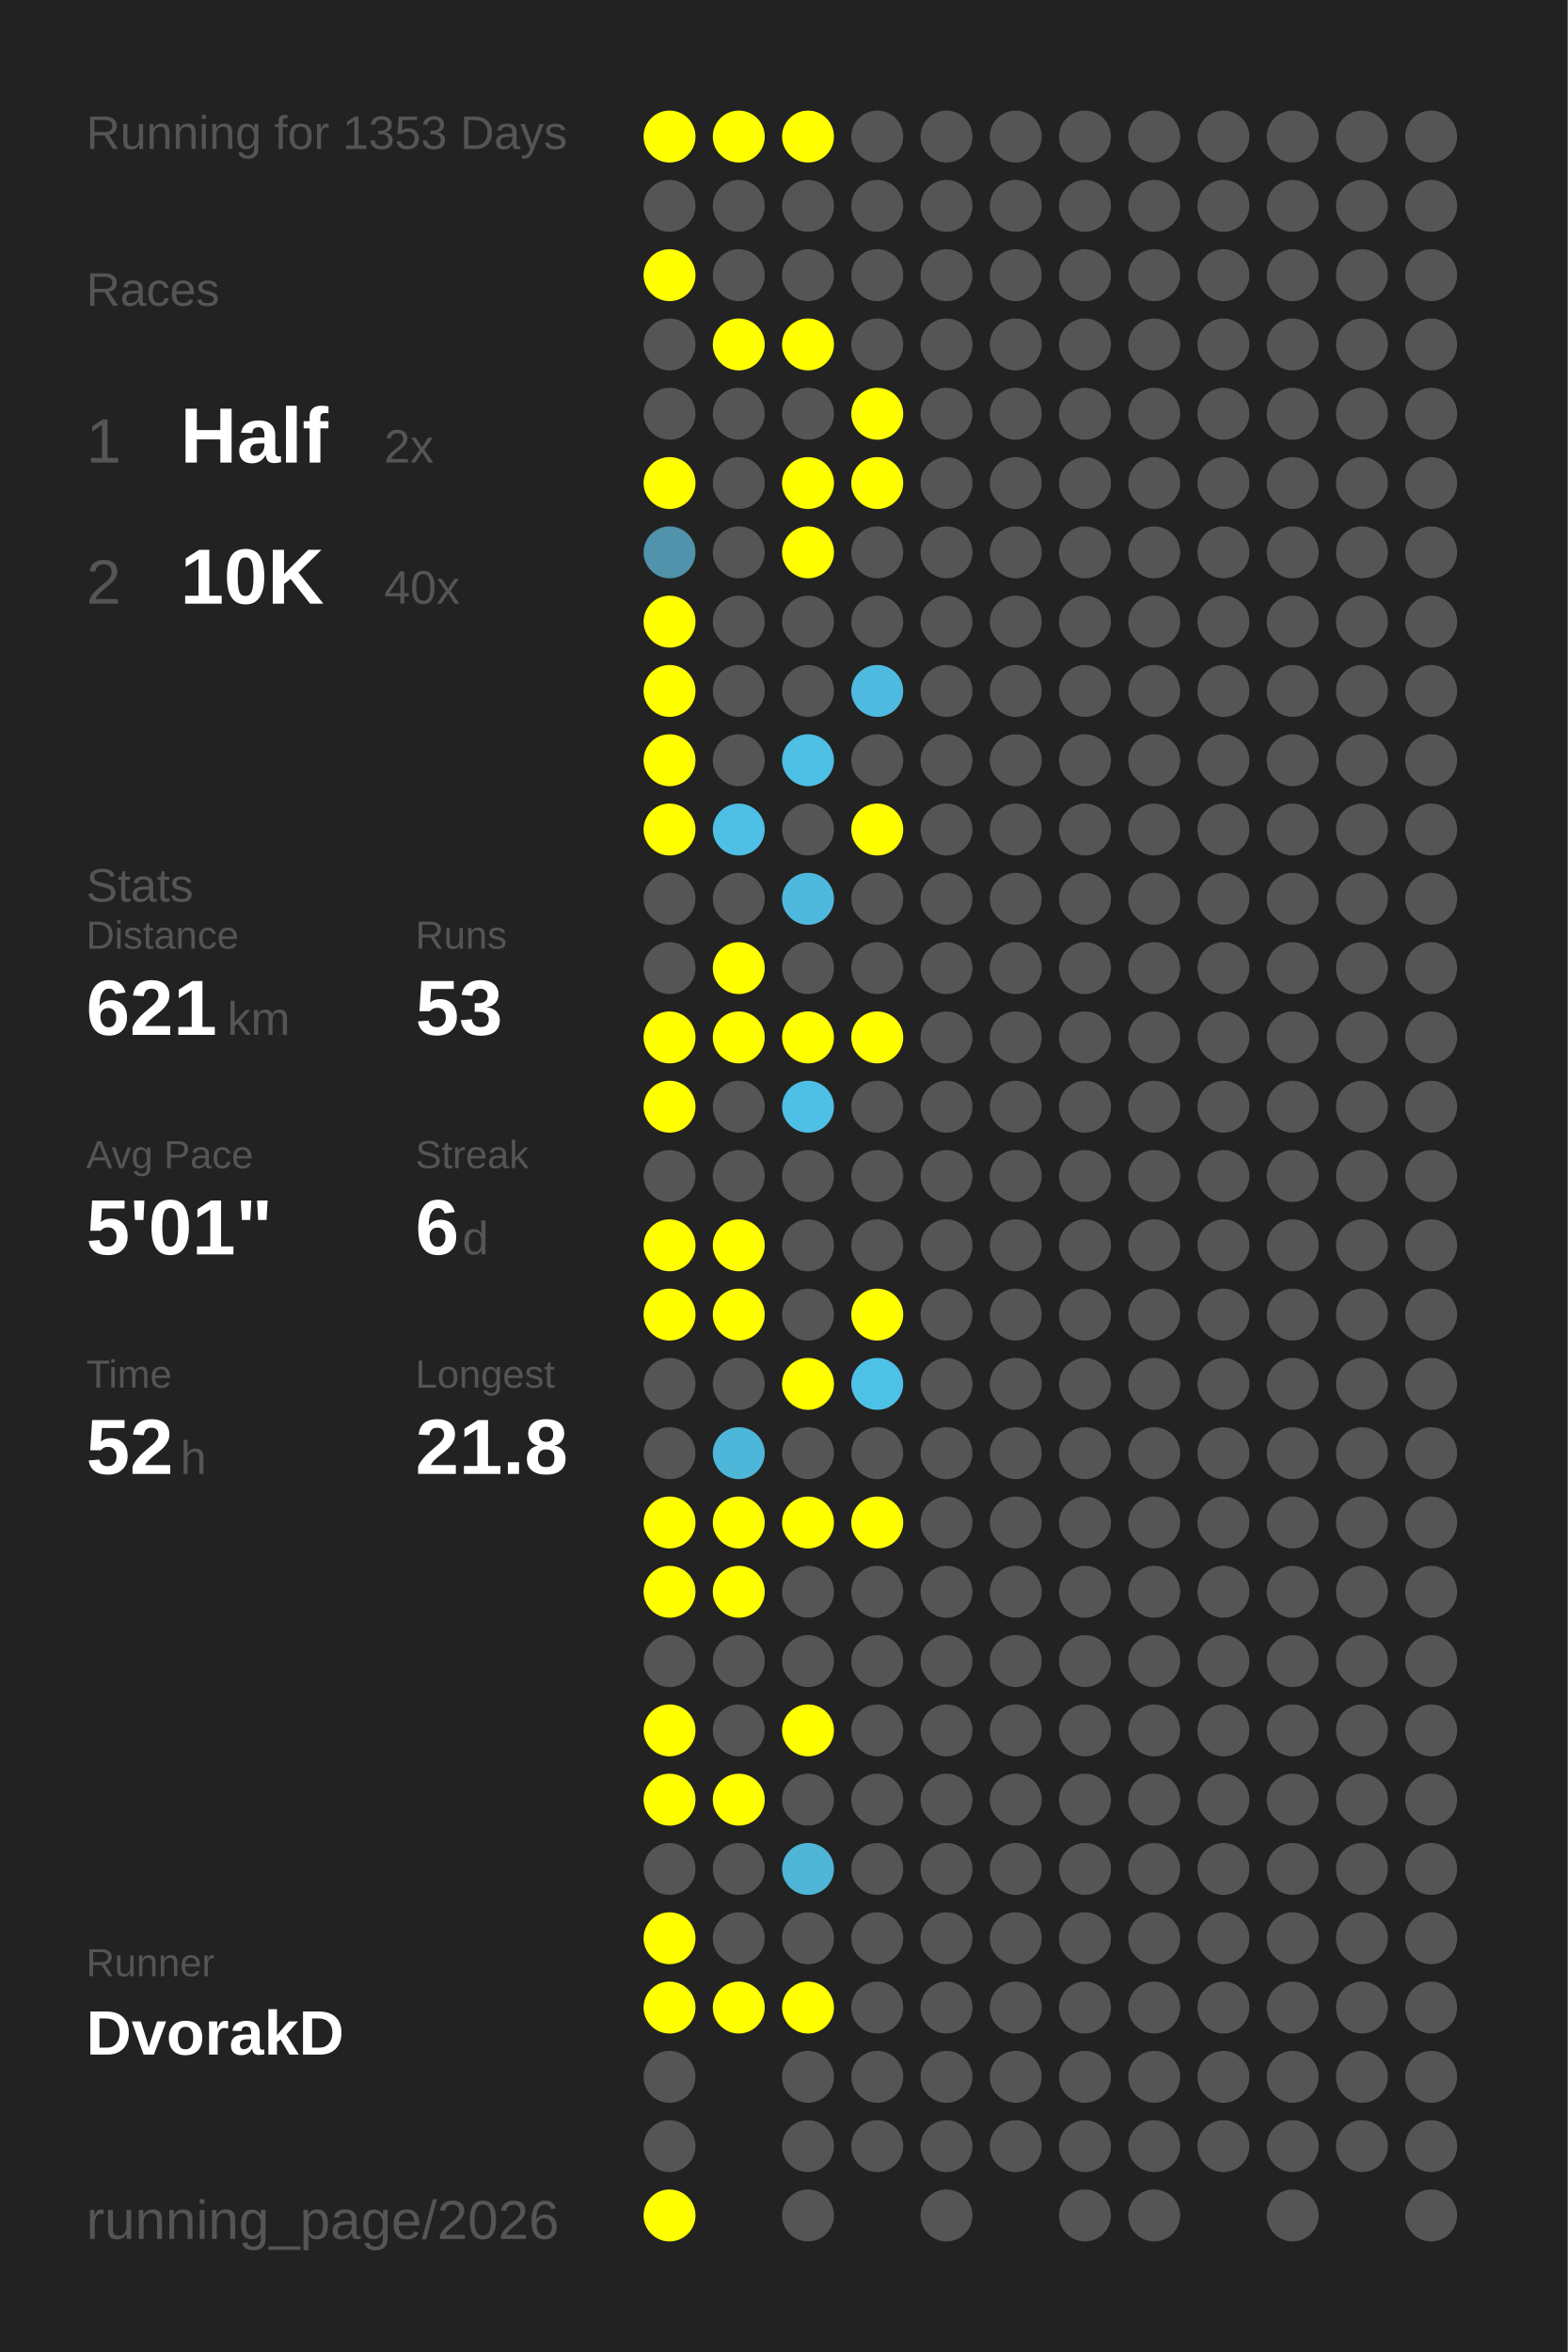
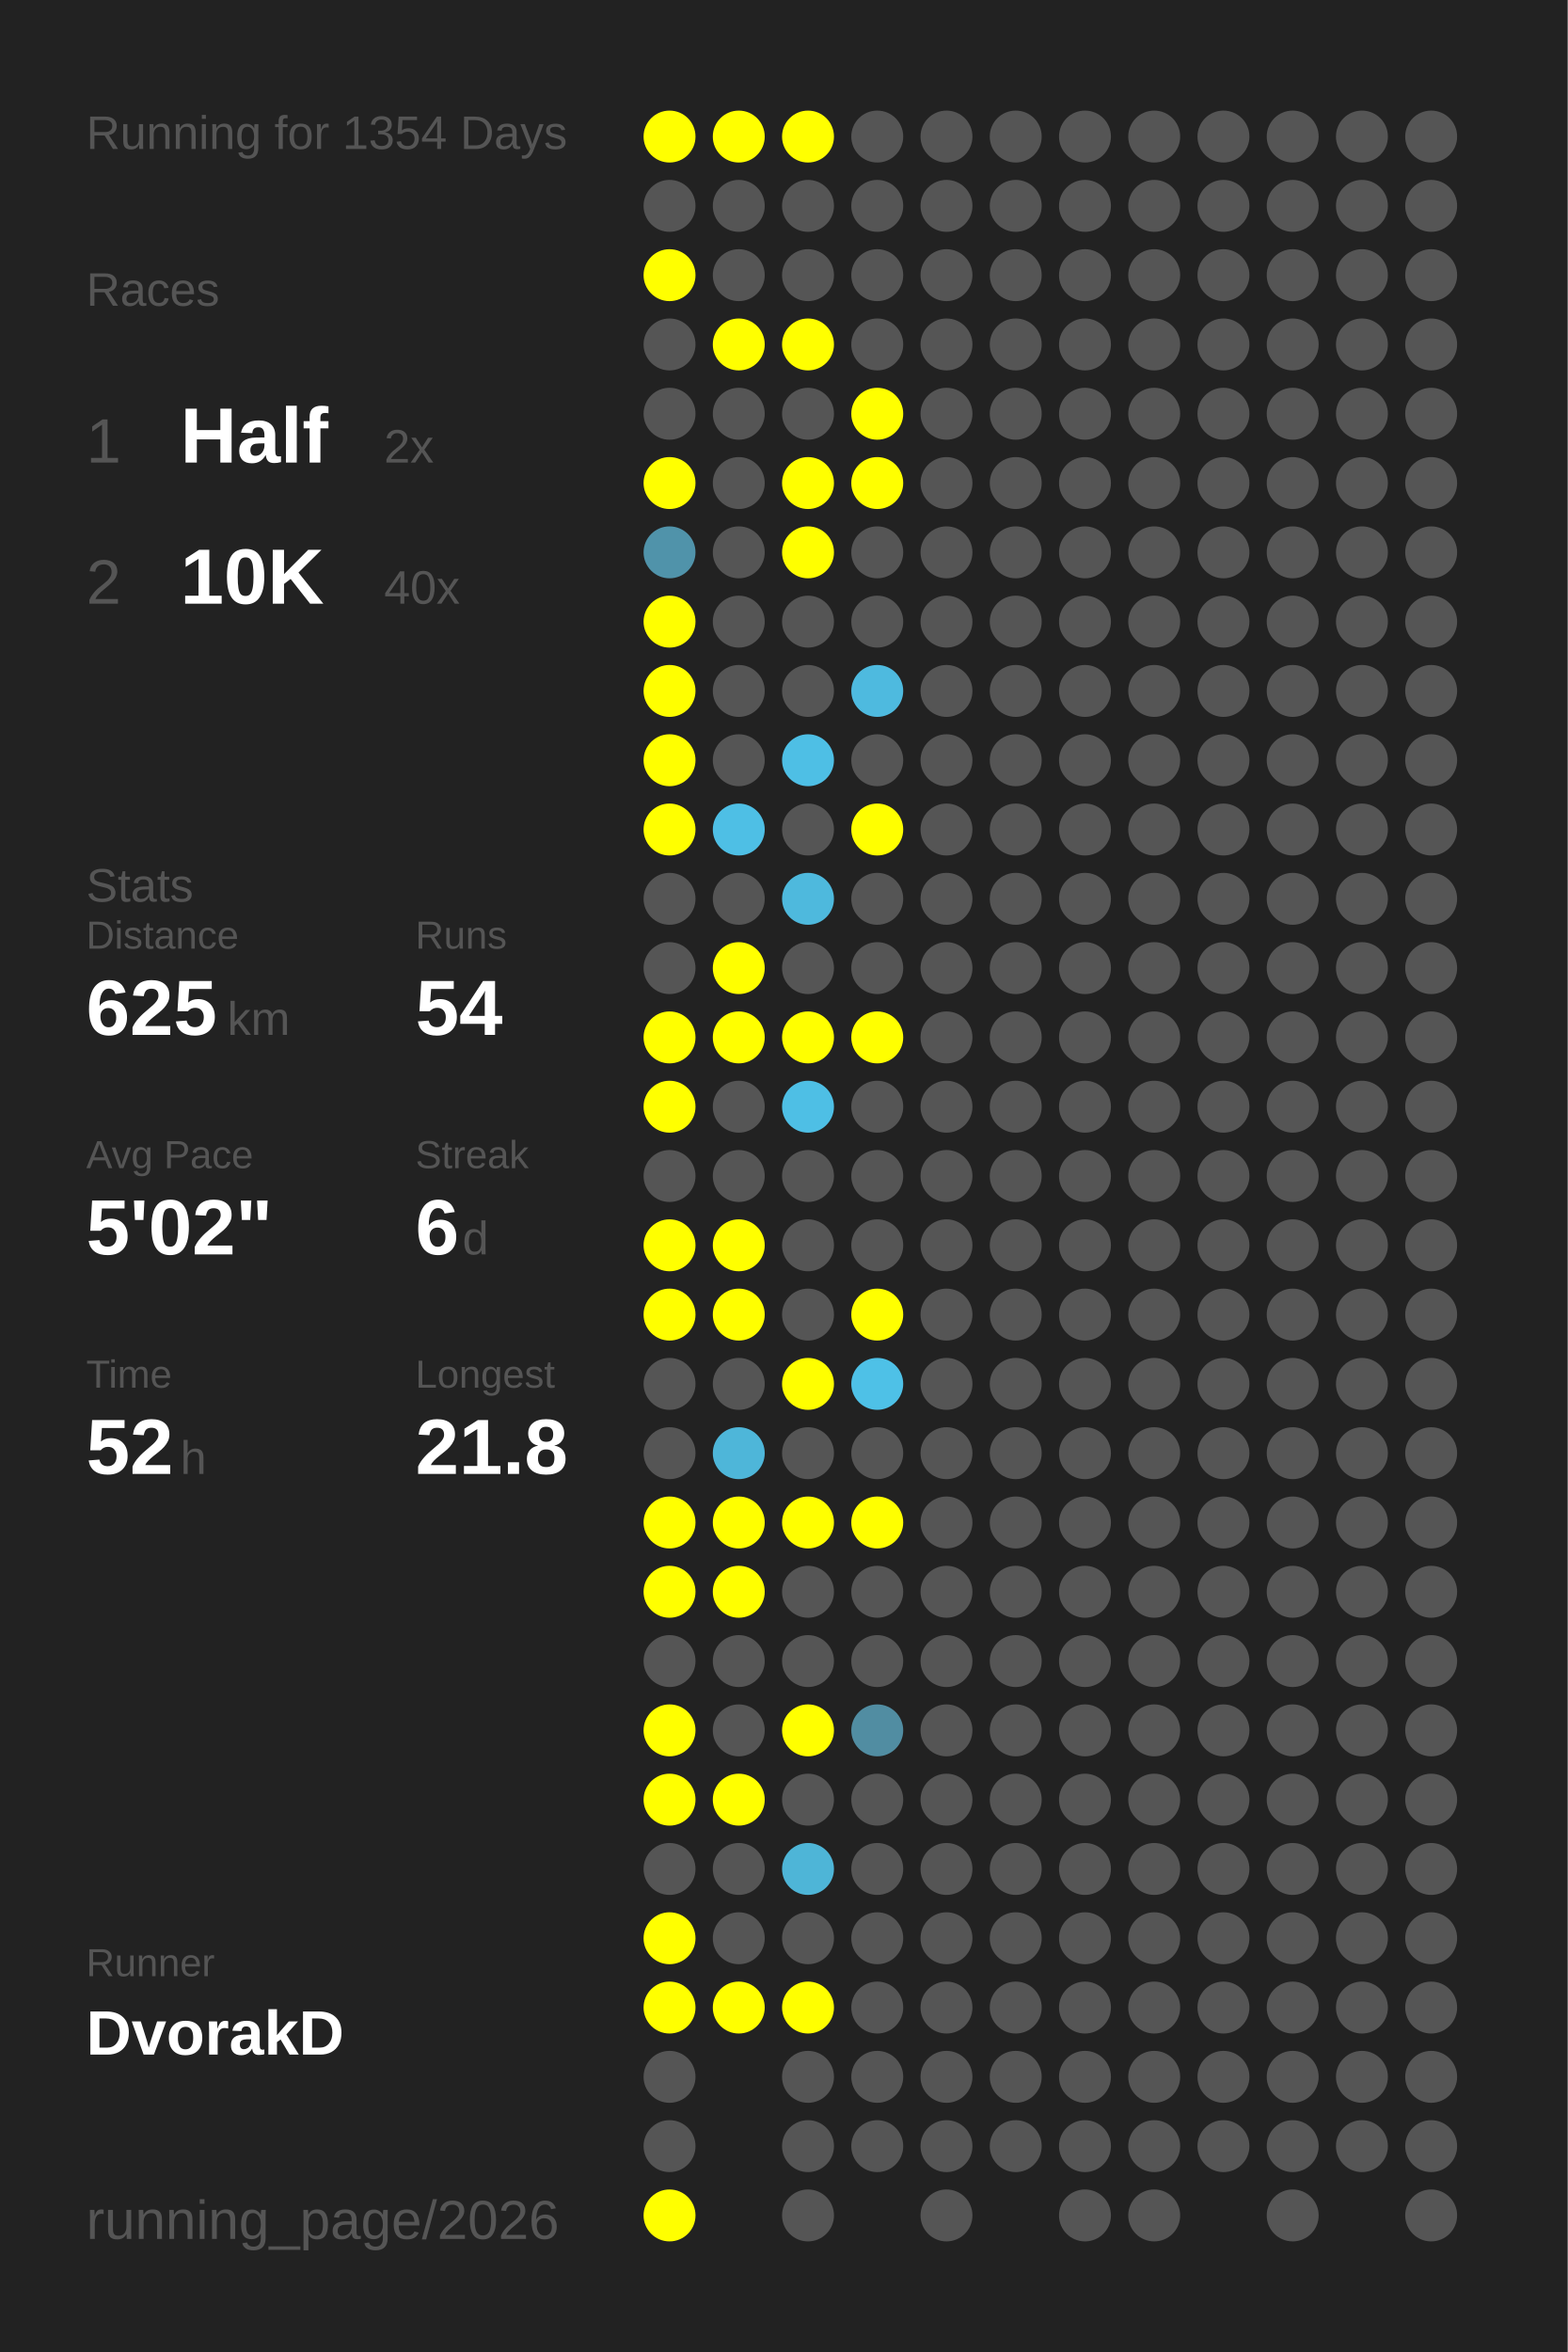
<svg xmlns="http://www.w3.org/2000/svg" baseProfile="full" height="300mm" version="1.1" viewBox="0,0,200,300" width="200mm">
  <defs />
  <rect fill="#222222" height="300" width="200" x="0" y="0" />
-   <text fill="#555555" style="font-size:6px; font-family:Arial;" x="11" y="19">Running for 1353 Days</text>
+   <text fill="#555555" style="font-size:6px; font-family:Arial;" x="11" y="19">Running for 1354 Days</text>
  <text fill="#555555" style="font-size:6px; font-family:Arial;" x="11" y="39">Races</text>
  <text fill="#555555" style="font-size:8px; font-family:Arial;" x="11" y="59">1</text>
  <text fill="#FFFFFF" style="font-size:10px; font-family:Arial; font-weight:bold;" x="23" y="59">Half</text>
  <text fill="#555555" style="font-size:6px; font-family:Arial;" x="49" y="59">2x</text>
  <text fill="#555555" style="font-size:8px; font-family:Arial;" x="11" y="77">2</text>
  <text fill="#FFFFFF" style="font-size:10px; font-family:Arial; font-weight:bold;" x="23" y="77">10K</text>
  <text fill="#555555" style="font-size:6px; font-family:Arial;" x="49" y="77">40x</text>
  <text fill="#555555" style="font-size:6px; font-family:Arial;" x="11" y="115">Stats</text>
  <text fill="#555555" style="font-size:5px; font-family:Arial;" x="11" y="121">Distance</text>
-   <text fill="#FFFFFF" style="font-size:10px; font-family:Arial; font-weight:bold;" x="11" y="132">621</text>
+   <text fill="#FFFFFF" style="font-size:10px; font-family:Arial; font-weight:bold;" x="11" y="132">625</text>
  <text fill="#555555" style="font-size:6px; font-family:Arial;" x="29" y="132">km</text>
  <text fill="#555555" style="font-size:5px; font-family:Arial;" x="53" y="121">Runs</text>
-   <text fill="#FFFFFF" style="font-size:10px; font-family:Arial; font-weight:bold;" x="53" y="132">53</text>
+   <text fill="#FFFFFF" style="font-size:10px; font-family:Arial; font-weight:bold;" x="53" y="132">54</text>
  <text fill="#555555" style="font-size:5px; font-family:Arial;" x="11" y="149">Avg Pace</text>
-   <text fill="#FFFFFF" style="font-size:10px; font-family:Arial; font-weight:bold;" x="11" y="160">5'01"</text>
+   <text fill="#FFFFFF" style="font-size:10px; font-family:Arial; font-weight:bold;" x="11" y="160">5'02"</text>
  <text fill="#555555" style="font-size:5px; font-family:Arial;" x="53" y="149">Streak</text>
  <text fill="#FFFFFF" style="font-size:10px; font-family:Arial; font-weight:bold;" x="53" y="160">6</text>
  <text fill="#555555" style="font-size:6px; font-family:Arial;" x="59" y="160">d</text>
  <text fill="#555555" style="font-size:5px; font-family:Arial;" x="11" y="177">Time</text>
  <text fill="#FFFFFF" style="font-size:10px; font-family:Arial; font-weight:bold;" x="11" y="188">52</text>
  <text fill="#555555" style="font-size:6px; font-family:Arial;" x="23" y="188">h</text>
  <text fill="#555555" style="font-size:5px; font-family:Arial;" x="53" y="177">Longest</text>
  <text fill="#FFFFFF" style="font-size:10px; font-family:Arial; font-weight:bold;" x="53" y="188">21.8</text>
  <text fill="#555555" style="font-size:5px; font-family:Arial;" x="11" y="252.065">Runner</text>
  <text fill="#FFFFFF" style="font-size:8px; font-family:Arial; font-weight:bold;" x="11" y="262.065">DvorakD</text>
  <text fill="#555555" style="font-size:7px; font-family:Arial;" x="11" y="285.581">running_page/2026</text>
  <circle cx="85.417" cy="17.419" fill="#FFFF00" r="3.312" />
  <circle cx="85.417" cy="26.258" fill="#555555" r="3.312" />
  <circle cx="85.417" cy="35.097" fill="#FFFF00" r="3.312" />
  <circle cx="85.417" cy="43.935" fill="#555555" r="3.312" />
  <circle cx="85.417" cy="52.774" fill="#555555" r="3.312" />
  <circle cx="85.417" cy="61.613" fill="#FFFF00" r="3.312" />
  <circle cx="85.417" cy="70.452" fill="#5093aa" r="3.312" />
  <circle cx="85.417" cy="79.29" fill="#FFFF00" r="3.312" />
  <circle cx="85.417" cy="88.129" fill="#FFFF00" r="3.312" />
  <circle cx="85.417" cy="96.968" fill="#FFFF00" r="3.312" />
  <circle cx="85.417" cy="105.806" fill="#FFFF00" r="3.312" />
  <circle cx="85.417" cy="114.645" fill="#555555" r="3.312" />
  <circle cx="85.417" cy="123.484" fill="#555555" r="3.312" />
  <circle cx="85.417" cy="132.323" fill="#FFFF00" r="3.312" />
  <circle cx="85.417" cy="141.161" fill="#FFFF00" r="3.312" />
  <circle cx="85.417" cy="150" fill="#555555" r="3.312" />
  <circle cx="85.417" cy="158.839" fill="#FFFF00" r="3.312" />
  <circle cx="85.417" cy="167.677" fill="#FFFF00" r="3.312" />
  <circle cx="85.417" cy="176.516" fill="#555555" r="3.312" />
  <circle cx="85.417" cy="185.355" fill="#555555" r="3.312" />
  <circle cx="85.417" cy="194.194" fill="#FFFF00" r="3.312" />
  <circle cx="85.417" cy="203.032" fill="#FFFF00" r="3.312" />
  <circle cx="85.417" cy="211.871" fill="#555555" r="3.312" />
  <circle cx="85.417" cy="220.71" fill="#FFFF00" r="3.312" />
  <circle cx="85.417" cy="229.548" fill="#FFFF00" r="3.312" />
  <circle cx="85.417" cy="238.387" fill="#555555" r="3.312" />
  <circle cx="85.417" cy="247.226" fill="#FFFF00" r="3.312" />
  <circle cx="85.417" cy="256.065" fill="#FFFF00" r="3.312" />
  <circle cx="85.417" cy="264.903" fill="#555555" r="3.312" />
  <circle cx="85.417" cy="273.742" fill="#555555" r="3.312" />
  <circle cx="85.417" cy="282.581" fill="#FFFF00" r="3.312" />
  <circle cx="94.25" cy="17.419" fill="#FFFF00" r="3.312" />
  <circle cx="94.25" cy="26.258" fill="#555555" r="3.312" />
  <circle cx="94.25" cy="35.097" fill="#555555" r="3.312" />
  <circle cx="94.25" cy="43.935" fill="#FFFF00" r="3.312" />
  <circle cx="94.25" cy="52.774" fill="#555555" r="3.312" />
  <circle cx="94.25" cy="61.613" fill="#555555" r="3.312" />
  <circle cx="94.25" cy="70.452" fill="#555555" r="3.312" />
  <circle cx="94.25" cy="79.29" fill="#555555" r="3.312" />
  <circle cx="94.25" cy="88.129" fill="#555555" r="3.312" />
  <circle cx="94.25" cy="96.968" fill="#555555" r="3.312" />
  <circle cx="94.25" cy="105.806" fill="#4ebfe5" r="3.312" />
  <circle cx="94.25" cy="114.645" fill="#555555" r="3.312" />
  <circle cx="94.25" cy="123.484" fill="#FFFF00" r="3.312" />
  <circle cx="94.25" cy="132.323" fill="#FFFF00" r="3.312" />
  <circle cx="94.25" cy="141.161" fill="#555555" r="3.312" />
  <circle cx="94.25" cy="150" fill="#555555" r="3.312" />
  <circle cx="94.25" cy="158.839" fill="#FFFF00" r="3.312" />
  <circle cx="94.25" cy="167.677" fill="#FFFF00" r="3.312" />
  <circle cx="94.25" cy="176.516" fill="#555555" r="3.312" />
  <circle cx="94.25" cy="185.355" fill="#4eb6d9" r="3.312" />
  <circle cx="94.25" cy="194.194" fill="#FFFF00" r="3.312" />
  <circle cx="94.25" cy="203.032" fill="#FFFF00" r="3.312" />
  <circle cx="94.25" cy="211.871" fill="#555555" r="3.312" />
  <circle cx="94.25" cy="220.71" fill="#555555" r="3.312" />
  <circle cx="94.25" cy="229.548" fill="#FFFF00" r="3.312" />
  <circle cx="94.25" cy="238.387" fill="#555555" r="3.312" />
  <circle cx="94.25" cy="247.226" fill="#555555" r="3.312" />
  <circle cx="94.25" cy="256.065" fill="#FFFF00" r="3.312" />
  <circle cx="103.083" cy="17.419" fill="#FFFF00" r="3.312" />
  <circle cx="103.083" cy="26.258" fill="#555555" r="3.312" />
  <circle cx="103.083" cy="35.097" fill="#555555" r="3.312" />
  <circle cx="103.083" cy="43.935" fill="#FFFF00" r="3.312" />
  <circle cx="103.083" cy="52.774" fill="#555555" r="3.312" />
  <circle cx="103.083" cy="61.613" fill="#FFFF00" r="3.312" />
  <circle cx="103.083" cy="70.452" fill="#FFFF00" r="3.312" />
  <circle cx="103.083" cy="79.29" fill="#555555" r="3.312" />
  <circle cx="103.083" cy="88.129" fill="#555555" r="3.312" />
  <circle cx="103.083" cy="96.968" fill="#4ebfe5" r="3.312" />
  <circle cx="103.083" cy="105.806" fill="#555555" r="3.312" />
  <circle cx="103.083" cy="114.645" fill="#4eb9dd" r="3.312" />
  <circle cx="103.083" cy="123.484" fill="#555555" r="3.312" />
  <circle cx="103.083" cy="132.323" fill="#FFFF00" r="3.312" />
  <circle cx="103.083" cy="141.161" fill="#4ebfe5" r="3.312" />
  <circle cx="103.083" cy="150" fill="#555555" r="3.312" />
  <circle cx="103.083" cy="158.839" fill="#555555" r="3.312" />
  <circle cx="103.083" cy="167.677" fill="#555555" r="3.312" />
  <circle cx="103.083" cy="176.516" fill="#FFFF00" r="3.312" />
  <circle cx="103.083" cy="185.355" fill="#555555" r="3.312" />
  <circle cx="103.083" cy="194.194" fill="#FFFF00" r="3.312" />
  <circle cx="103.083" cy="203.032" fill="#555555" r="3.312" />
  <circle cx="103.083" cy="211.871" fill="#555555" r="3.312" />
  <circle cx="103.083" cy="220.71" fill="#FFFF00" r="3.312" />
  <circle cx="103.083" cy="229.548" fill="#555555" r="3.312" />
  <circle cx="103.083" cy="238.387" fill="#4eb5d7" r="3.312" />
  <circle cx="103.083" cy="247.226" fill="#555555" r="3.312" />
  <circle cx="103.083" cy="256.065" fill="#FFFF00" r="3.312" />
  <circle cx="103.083" cy="264.903" fill="#555555" r="3.312" />
  <circle cx="103.083" cy="273.742" fill="#555555" r="3.312" />
  <circle cx="103.083" cy="282.581" fill="#555555" r="3.312" />
  <circle cx="111.917" cy="17.419" fill="#555555" r="3.312" />
  <circle cx="111.917" cy="26.258" fill="#555555" r="3.312" />
  <circle cx="111.917" cy="35.097" fill="#555555" r="3.312" />
  <circle cx="111.917" cy="43.935" fill="#555555" r="3.312" />
  <circle cx="111.917" cy="52.774" fill="#FFFF00" r="3.312" />
  <circle cx="111.917" cy="61.613" fill="#FFFF00" r="3.312" />
  <circle cx="111.917" cy="70.452" fill="#555555" r="3.312" />
  <circle cx="111.917" cy="79.29" fill="#555555" r="3.312" />
  <circle cx="111.917" cy="88.129" fill="#4ebadf" r="3.312" />
  <circle cx="111.917" cy="96.968" fill="#555555" r="3.312" />
  <circle cx="111.917" cy="105.806" fill="#FFFF00" r="3.312" />
  <circle cx="111.917" cy="114.645" fill="#555555" r="3.312" />
  <circle cx="111.917" cy="123.484" fill="#555555" r="3.312" />
  <circle cx="111.917" cy="132.323" fill="#FFFF00" r="3.312" />
  <circle cx="111.917" cy="141.161" fill="#555555" r="3.312" />
  <circle cx="111.917" cy="150" fill="#555555" r="3.312" />
  <circle cx="111.917" cy="158.839" fill="#555555" r="3.312" />
  <circle cx="111.917" cy="167.677" fill="#FFFF00" r="3.312" />
  <circle cx="111.917" cy="176.516" fill="#4ec1e7" r="3.312" />
  <circle cx="111.917" cy="185.355" fill="#555555" r="3.312" />
  <circle cx="111.917" cy="194.194" fill="#FFFF00" r="3.312" />
  <circle cx="111.917" cy="203.032" fill="#555555" r="3.312" />
  <circle cx="111.917" cy="211.871" fill="#555555" r="3.312" />
-   <circle cx="111.917" cy="220.71" fill="#555555" r="3.312" />
+   <circle cx="111.917" cy="220.71" fill="#518da2" r="3.312" />
  <circle cx="111.917" cy="229.548" fill="#555555" r="3.312" />
  <circle cx="111.917" cy="238.387" fill="#555555" r="3.312" />
  <circle cx="111.917" cy="247.226" fill="#555555" r="3.312" />
  <circle cx="111.917" cy="256.065" fill="#555555" r="3.312" />
  <circle cx="111.917" cy="264.903" fill="#555555" r="3.312" />
  <circle cx="111.917" cy="273.742" fill="#555555" r="3.312" />
  <circle cx="120.75" cy="17.419" fill="#555555" r="3.312" />
  <circle cx="120.75" cy="26.258" fill="#555555" r="3.312" />
  <circle cx="120.75" cy="35.097" fill="#555555" r="3.312" />
  <circle cx="120.75" cy="43.935" fill="#555555" r="3.312" />
  <circle cx="120.75" cy="52.774" fill="#555555" r="3.312" />
  <circle cx="120.75" cy="61.613" fill="#555555" r="3.312" />
  <circle cx="120.75" cy="70.452" fill="#555555" r="3.312" />
  <circle cx="120.75" cy="79.29" fill="#555555" r="3.312" />
  <circle cx="120.75" cy="88.129" fill="#555555" r="3.312" />
  <circle cx="120.75" cy="96.968" fill="#555555" r="3.312" />
  <circle cx="120.75" cy="105.806" fill="#555555" r="3.312" />
  <circle cx="120.75" cy="114.645" fill="#555555" r="3.312" />
  <circle cx="120.75" cy="123.484" fill="#555555" r="3.312" />
  <circle cx="120.75" cy="132.323" fill="#555555" r="3.312" />
  <circle cx="120.75" cy="141.161" fill="#555555" r="3.312" />
  <circle cx="120.75" cy="150" fill="#555555" r="3.312" />
  <circle cx="120.75" cy="158.839" fill="#555555" r="3.312" />
  <circle cx="120.75" cy="167.677" fill="#555555" r="3.312" />
  <circle cx="120.75" cy="176.516" fill="#555555" r="3.312" />
  <circle cx="120.75" cy="185.355" fill="#555555" r="3.312" />
  <circle cx="120.75" cy="194.194" fill="#555555" r="3.312" />
  <circle cx="120.75" cy="203.032" fill="#555555" r="3.312" />
  <circle cx="120.75" cy="211.871" fill="#555555" r="3.312" />
  <circle cx="120.75" cy="220.71" fill="#555555" r="3.312" />
  <circle cx="120.75" cy="229.548" fill="#555555" r="3.312" />
  <circle cx="120.75" cy="238.387" fill="#555555" r="3.312" />
  <circle cx="120.75" cy="247.226" fill="#555555" r="3.312" />
  <circle cx="120.75" cy="256.065" fill="#555555" r="3.312" />
  <circle cx="120.75" cy="264.903" fill="#555555" r="3.312" />
  <circle cx="120.75" cy="273.742" fill="#555555" r="3.312" />
  <circle cx="120.75" cy="282.581" fill="#555555" r="3.312" />
  <circle cx="129.583" cy="17.419" fill="#555555" r="3.312" />
  <circle cx="129.583" cy="26.258" fill="#555555" r="3.312" />
  <circle cx="129.583" cy="35.097" fill="#555555" r="3.312" />
  <circle cx="129.583" cy="43.935" fill="#555555" r="3.312" />
  <circle cx="129.583" cy="52.774" fill="#555555" r="3.312" />
  <circle cx="129.583" cy="61.613" fill="#555555" r="3.312" />
  <circle cx="129.583" cy="70.452" fill="#555555" r="3.312" />
  <circle cx="129.583" cy="79.29" fill="#555555" r="3.312" />
  <circle cx="129.583" cy="88.129" fill="#555555" r="3.312" />
  <circle cx="129.583" cy="96.968" fill="#555555" r="3.312" />
  <circle cx="129.583" cy="105.806" fill="#555555" r="3.312" />
  <circle cx="129.583" cy="114.645" fill="#555555" r="3.312" />
  <circle cx="129.583" cy="123.484" fill="#555555" r="3.312" />
  <circle cx="129.583" cy="132.323" fill="#555555" r="3.312" />
  <circle cx="129.583" cy="141.161" fill="#555555" r="3.312" />
  <circle cx="129.583" cy="150" fill="#555555" r="3.312" />
  <circle cx="129.583" cy="158.839" fill="#555555" r="3.312" />
  <circle cx="129.583" cy="167.677" fill="#555555" r="3.312" />
  <circle cx="129.583" cy="176.516" fill="#555555" r="3.312" />
  <circle cx="129.583" cy="185.355" fill="#555555" r="3.312" />
  <circle cx="129.583" cy="194.194" fill="#555555" r="3.312" />
  <circle cx="129.583" cy="203.032" fill="#555555" r="3.312" />
  <circle cx="129.583" cy="211.871" fill="#555555" r="3.312" />
  <circle cx="129.583" cy="220.71" fill="#555555" r="3.312" />
  <circle cx="129.583" cy="229.548" fill="#555555" r="3.312" />
  <circle cx="129.583" cy="238.387" fill="#555555" r="3.312" />
  <circle cx="129.583" cy="247.226" fill="#555555" r="3.312" />
  <circle cx="129.583" cy="256.065" fill="#555555" r="3.312" />
  <circle cx="129.583" cy="264.903" fill="#555555" r="3.312" />
  <circle cx="129.583" cy="273.742" fill="#555555" r="3.312" />
  <circle cx="138.417" cy="17.419" fill="#555555" r="3.312" />
  <circle cx="138.417" cy="26.258" fill="#555555" r="3.312" />
  <circle cx="138.417" cy="35.097" fill="#555555" r="3.312" />
  <circle cx="138.417" cy="43.935" fill="#555555" r="3.312" />
  <circle cx="138.417" cy="52.774" fill="#555555" r="3.312" />
  <circle cx="138.417" cy="61.613" fill="#555555" r="3.312" />
  <circle cx="138.417" cy="70.452" fill="#555555" r="3.312" />
  <circle cx="138.417" cy="79.29" fill="#555555" r="3.312" />
  <circle cx="138.417" cy="88.129" fill="#555555" r="3.312" />
  <circle cx="138.417" cy="96.968" fill="#555555" r="3.312" />
  <circle cx="138.417" cy="105.806" fill="#555555" r="3.312" />
  <circle cx="138.417" cy="114.645" fill="#555555" r="3.312" />
  <circle cx="138.417" cy="123.484" fill="#555555" r="3.312" />
  <circle cx="138.417" cy="132.323" fill="#555555" r="3.312" />
  <circle cx="138.417" cy="141.161" fill="#555555" r="3.312" />
  <circle cx="138.417" cy="150" fill="#555555" r="3.312" />
  <circle cx="138.417" cy="158.839" fill="#555555" r="3.312" />
  <circle cx="138.417" cy="167.677" fill="#555555" r="3.312" />
  <circle cx="138.417" cy="176.516" fill="#555555" r="3.312" />
  <circle cx="138.417" cy="185.355" fill="#555555" r="3.312" />
  <circle cx="138.417" cy="194.194" fill="#555555" r="3.312" />
  <circle cx="138.417" cy="203.032" fill="#555555" r="3.312" />
  <circle cx="138.417" cy="211.871" fill="#555555" r="3.312" />
  <circle cx="138.417" cy="220.71" fill="#555555" r="3.312" />
  <circle cx="138.417" cy="229.548" fill="#555555" r="3.312" />
  <circle cx="138.417" cy="238.387" fill="#555555" r="3.312" />
  <circle cx="138.417" cy="247.226" fill="#555555" r="3.312" />
  <circle cx="138.417" cy="256.065" fill="#555555" r="3.312" />
  <circle cx="138.417" cy="264.903" fill="#555555" r="3.312" />
  <circle cx="138.417" cy="273.742" fill="#555555" r="3.312" />
  <circle cx="138.417" cy="282.581" fill="#555555" r="3.312" />
  <circle cx="147.25" cy="17.419" fill="#555555" r="3.312" />
  <circle cx="147.25" cy="26.258" fill="#555555" r="3.312" />
  <circle cx="147.25" cy="35.097" fill="#555555" r="3.312" />
  <circle cx="147.25" cy="43.935" fill="#555555" r="3.312" />
  <circle cx="147.25" cy="52.774" fill="#555555" r="3.312" />
  <circle cx="147.25" cy="61.613" fill="#555555" r="3.312" />
  <circle cx="147.25" cy="70.452" fill="#555555" r="3.312" />
  <circle cx="147.25" cy="79.29" fill="#555555" r="3.312" />
  <circle cx="147.25" cy="88.129" fill="#555555" r="3.312" />
  <circle cx="147.25" cy="96.968" fill="#555555" r="3.312" />
  <circle cx="147.25" cy="105.806" fill="#555555" r="3.312" />
  <circle cx="147.25" cy="114.645" fill="#555555" r="3.312" />
  <circle cx="147.25" cy="123.484" fill="#555555" r="3.312" />
  <circle cx="147.25" cy="132.323" fill="#555555" r="3.312" />
  <circle cx="147.25" cy="141.161" fill="#555555" r="3.312" />
  <circle cx="147.25" cy="150" fill="#555555" r="3.312" />
  <circle cx="147.25" cy="158.839" fill="#555555" r="3.312" />
  <circle cx="147.25" cy="167.677" fill="#555555" r="3.312" />
  <circle cx="147.25" cy="176.516" fill="#555555" r="3.312" />
  <circle cx="147.25" cy="185.355" fill="#555555" r="3.312" />
  <circle cx="147.25" cy="194.194" fill="#555555" r="3.312" />
  <circle cx="147.25" cy="203.032" fill="#555555" r="3.312" />
  <circle cx="147.25" cy="211.871" fill="#555555" r="3.312" />
  <circle cx="147.25" cy="220.71" fill="#555555" r="3.312" />
  <circle cx="147.25" cy="229.548" fill="#555555" r="3.312" />
  <circle cx="147.25" cy="238.387" fill="#555555" r="3.312" />
  <circle cx="147.25" cy="247.226" fill="#555555" r="3.312" />
  <circle cx="147.25" cy="256.065" fill="#555555" r="3.312" />
  <circle cx="147.25" cy="264.903" fill="#555555" r="3.312" />
  <circle cx="147.25" cy="273.742" fill="#555555" r="3.312" />
  <circle cx="147.25" cy="282.581" fill="#555555" r="3.312" />
  <circle cx="156.083" cy="17.419" fill="#555555" r="3.312" />
  <circle cx="156.083" cy="26.258" fill="#555555" r="3.312" />
  <circle cx="156.083" cy="35.097" fill="#555555" r="3.312" />
  <circle cx="156.083" cy="43.935" fill="#555555" r="3.312" />
  <circle cx="156.083" cy="52.774" fill="#555555" r="3.312" />
  <circle cx="156.083" cy="61.613" fill="#555555" r="3.312" />
  <circle cx="156.083" cy="70.452" fill="#555555" r="3.312" />
  <circle cx="156.083" cy="79.29" fill="#555555" r="3.312" />
  <circle cx="156.083" cy="88.129" fill="#555555" r="3.312" />
  <circle cx="156.083" cy="96.968" fill="#555555" r="3.312" />
  <circle cx="156.083" cy="105.806" fill="#555555" r="3.312" />
  <circle cx="156.083" cy="114.645" fill="#555555" r="3.312" />
  <circle cx="156.083" cy="123.484" fill="#555555" r="3.312" />
  <circle cx="156.083" cy="132.323" fill="#555555" r="3.312" />
  <circle cx="156.083" cy="141.161" fill="#555555" r="3.312" />
  <circle cx="156.083" cy="150" fill="#555555" r="3.312" />
  <circle cx="156.083" cy="158.839" fill="#555555" r="3.312" />
  <circle cx="156.083" cy="167.677" fill="#555555" r="3.312" />
  <circle cx="156.083" cy="176.516" fill="#555555" r="3.312" />
  <circle cx="156.083" cy="185.355" fill="#555555" r="3.312" />
  <circle cx="156.083" cy="194.194" fill="#555555" r="3.312" />
  <circle cx="156.083" cy="203.032" fill="#555555" r="3.312" />
  <circle cx="156.083" cy="211.871" fill="#555555" r="3.312" />
  <circle cx="156.083" cy="220.71" fill="#555555" r="3.312" />
  <circle cx="156.083" cy="229.548" fill="#555555" r="3.312" />
  <circle cx="156.083" cy="238.387" fill="#555555" r="3.312" />
  <circle cx="156.083" cy="247.226" fill="#555555" r="3.312" />
  <circle cx="156.083" cy="256.065" fill="#555555" r="3.312" />
  <circle cx="156.083" cy="264.903" fill="#555555" r="3.312" />
  <circle cx="156.083" cy="273.742" fill="#555555" r="3.312" />
  <circle cx="164.917" cy="17.419" fill="#555555" r="3.312" />
  <circle cx="164.917" cy="26.258" fill="#555555" r="3.312" />
  <circle cx="164.917" cy="35.097" fill="#555555" r="3.312" />
  <circle cx="164.917" cy="43.935" fill="#555555" r="3.312" />
  <circle cx="164.917" cy="52.774" fill="#555555" r="3.312" />
  <circle cx="164.917" cy="61.613" fill="#555555" r="3.312" />
  <circle cx="164.917" cy="70.452" fill="#555555" r="3.312" />
  <circle cx="164.917" cy="79.29" fill="#555555" r="3.312" />
  <circle cx="164.917" cy="88.129" fill="#555555" r="3.312" />
  <circle cx="164.917" cy="96.968" fill="#555555" r="3.312" />
  <circle cx="164.917" cy="105.806" fill="#555555" r="3.312" />
  <circle cx="164.917" cy="114.645" fill="#555555" r="3.312" />
  <circle cx="164.917" cy="123.484" fill="#555555" r="3.312" />
  <circle cx="164.917" cy="132.323" fill="#555555" r="3.312" />
  <circle cx="164.917" cy="141.161" fill="#555555" r="3.312" />
  <circle cx="164.917" cy="150" fill="#555555" r="3.312" />
  <circle cx="164.917" cy="158.839" fill="#555555" r="3.312" />
  <circle cx="164.917" cy="167.677" fill="#555555" r="3.312" />
  <circle cx="164.917" cy="176.516" fill="#555555" r="3.312" />
  <circle cx="164.917" cy="185.355" fill="#555555" r="3.312" />
  <circle cx="164.917" cy="194.194" fill="#555555" r="3.312" />
  <circle cx="164.917" cy="203.032" fill="#555555" r="3.312" />
  <circle cx="164.917" cy="211.871" fill="#555555" r="3.312" />
  <circle cx="164.917" cy="220.71" fill="#555555" r="3.312" />
  <circle cx="164.917" cy="229.548" fill="#555555" r="3.312" />
  <circle cx="164.917" cy="238.387" fill="#555555" r="3.312" />
  <circle cx="164.917" cy="247.226" fill="#555555" r="3.312" />
  <circle cx="164.917" cy="256.065" fill="#555555" r="3.312" />
  <circle cx="164.917" cy="264.903" fill="#555555" r="3.312" />
  <circle cx="164.917" cy="273.742" fill="#555555" r="3.312" />
  <circle cx="164.917" cy="282.581" fill="#555555" r="3.312" />
  <circle cx="173.75" cy="17.419" fill="#555555" r="3.312" />
  <circle cx="173.75" cy="26.258" fill="#555555" r="3.312" />
  <circle cx="173.75" cy="35.097" fill="#555555" r="3.312" />
  <circle cx="173.75" cy="43.935" fill="#555555" r="3.312" />
  <circle cx="173.75" cy="52.774" fill="#555555" r="3.312" />
  <circle cx="173.75" cy="61.613" fill="#555555" r="3.312" />
  <circle cx="173.75" cy="70.452" fill="#555555" r="3.312" />
  <circle cx="173.75" cy="79.29" fill="#555555" r="3.312" />
  <circle cx="173.75" cy="88.129" fill="#555555" r="3.312" />
  <circle cx="173.75" cy="96.968" fill="#555555" r="3.312" />
  <circle cx="173.75" cy="105.806" fill="#555555" r="3.312" />
  <circle cx="173.75" cy="114.645" fill="#555555" r="3.312" />
  <circle cx="173.75" cy="123.484" fill="#555555" r="3.312" />
  <circle cx="173.75" cy="132.323" fill="#555555" r="3.312" />
  <circle cx="173.75" cy="141.161" fill="#555555" r="3.312" />
  <circle cx="173.75" cy="150" fill="#555555" r="3.312" />
  <circle cx="173.75" cy="158.839" fill="#555555" r="3.312" />
  <circle cx="173.75" cy="167.677" fill="#555555" r="3.312" />
  <circle cx="173.75" cy="176.516" fill="#555555" r="3.312" />
  <circle cx="173.75" cy="185.355" fill="#555555" r="3.312" />
  <circle cx="173.75" cy="194.194" fill="#555555" r="3.312" />
  <circle cx="173.75" cy="203.032" fill="#555555" r="3.312" />
  <circle cx="173.75" cy="211.871" fill="#555555" r="3.312" />
  <circle cx="173.75" cy="220.71" fill="#555555" r="3.312" />
  <circle cx="173.75" cy="229.548" fill="#555555" r="3.312" />
  <circle cx="173.75" cy="238.387" fill="#555555" r="3.312" />
  <circle cx="173.75" cy="247.226" fill="#555555" r="3.312" />
  <circle cx="173.75" cy="256.065" fill="#555555" r="3.312" />
  <circle cx="173.75" cy="264.903" fill="#555555" r="3.312" />
  <circle cx="173.75" cy="273.742" fill="#555555" r="3.312" />
  <circle cx="182.583" cy="17.419" fill="#555555" r="3.312" />
  <circle cx="182.583" cy="26.258" fill="#555555" r="3.312" />
  <circle cx="182.583" cy="35.097" fill="#555555" r="3.312" />
  <circle cx="182.583" cy="43.935" fill="#555555" r="3.312" />
  <circle cx="182.583" cy="52.774" fill="#555555" r="3.312" />
  <circle cx="182.583" cy="61.613" fill="#555555" r="3.312" />
  <circle cx="182.583" cy="70.452" fill="#555555" r="3.312" />
  <circle cx="182.583" cy="79.29" fill="#555555" r="3.312" />
  <circle cx="182.583" cy="88.129" fill="#555555" r="3.312" />
  <circle cx="182.583" cy="96.968" fill="#555555" r="3.312" />
  <circle cx="182.583" cy="105.806" fill="#555555" r="3.312" />
  <circle cx="182.583" cy="114.645" fill="#555555" r="3.312" />
  <circle cx="182.583" cy="123.484" fill="#555555" r="3.312" />
  <circle cx="182.583" cy="132.323" fill="#555555" r="3.312" />
  <circle cx="182.583" cy="141.161" fill="#555555" r="3.312" />
  <circle cx="182.583" cy="150" fill="#555555" r="3.312" />
  <circle cx="182.583" cy="158.839" fill="#555555" r="3.312" />
  <circle cx="182.583" cy="167.677" fill="#555555" r="3.312" />
  <circle cx="182.583" cy="176.516" fill="#555555" r="3.312" />
  <circle cx="182.583" cy="185.355" fill="#555555" r="3.312" />
  <circle cx="182.583" cy="194.194" fill="#555555" r="3.312" />
  <circle cx="182.583" cy="203.032" fill="#555555" r="3.312" />
  <circle cx="182.583" cy="211.871" fill="#555555" r="3.312" />
  <circle cx="182.583" cy="220.71" fill="#555555" r="3.312" />
  <circle cx="182.583" cy="229.548" fill="#555555" r="3.312" />
  <circle cx="182.583" cy="238.387" fill="#555555" r="3.312" />
  <circle cx="182.583" cy="247.226" fill="#555555" r="3.312" />
  <circle cx="182.583" cy="256.065" fill="#555555" r="3.312" />
  <circle cx="182.583" cy="264.903" fill="#555555" r="3.312" />
  <circle cx="182.583" cy="273.742" fill="#555555" r="3.312" />
  <circle cx="182.583" cy="282.581" fill="#555555" r="3.312" />
</svg>
